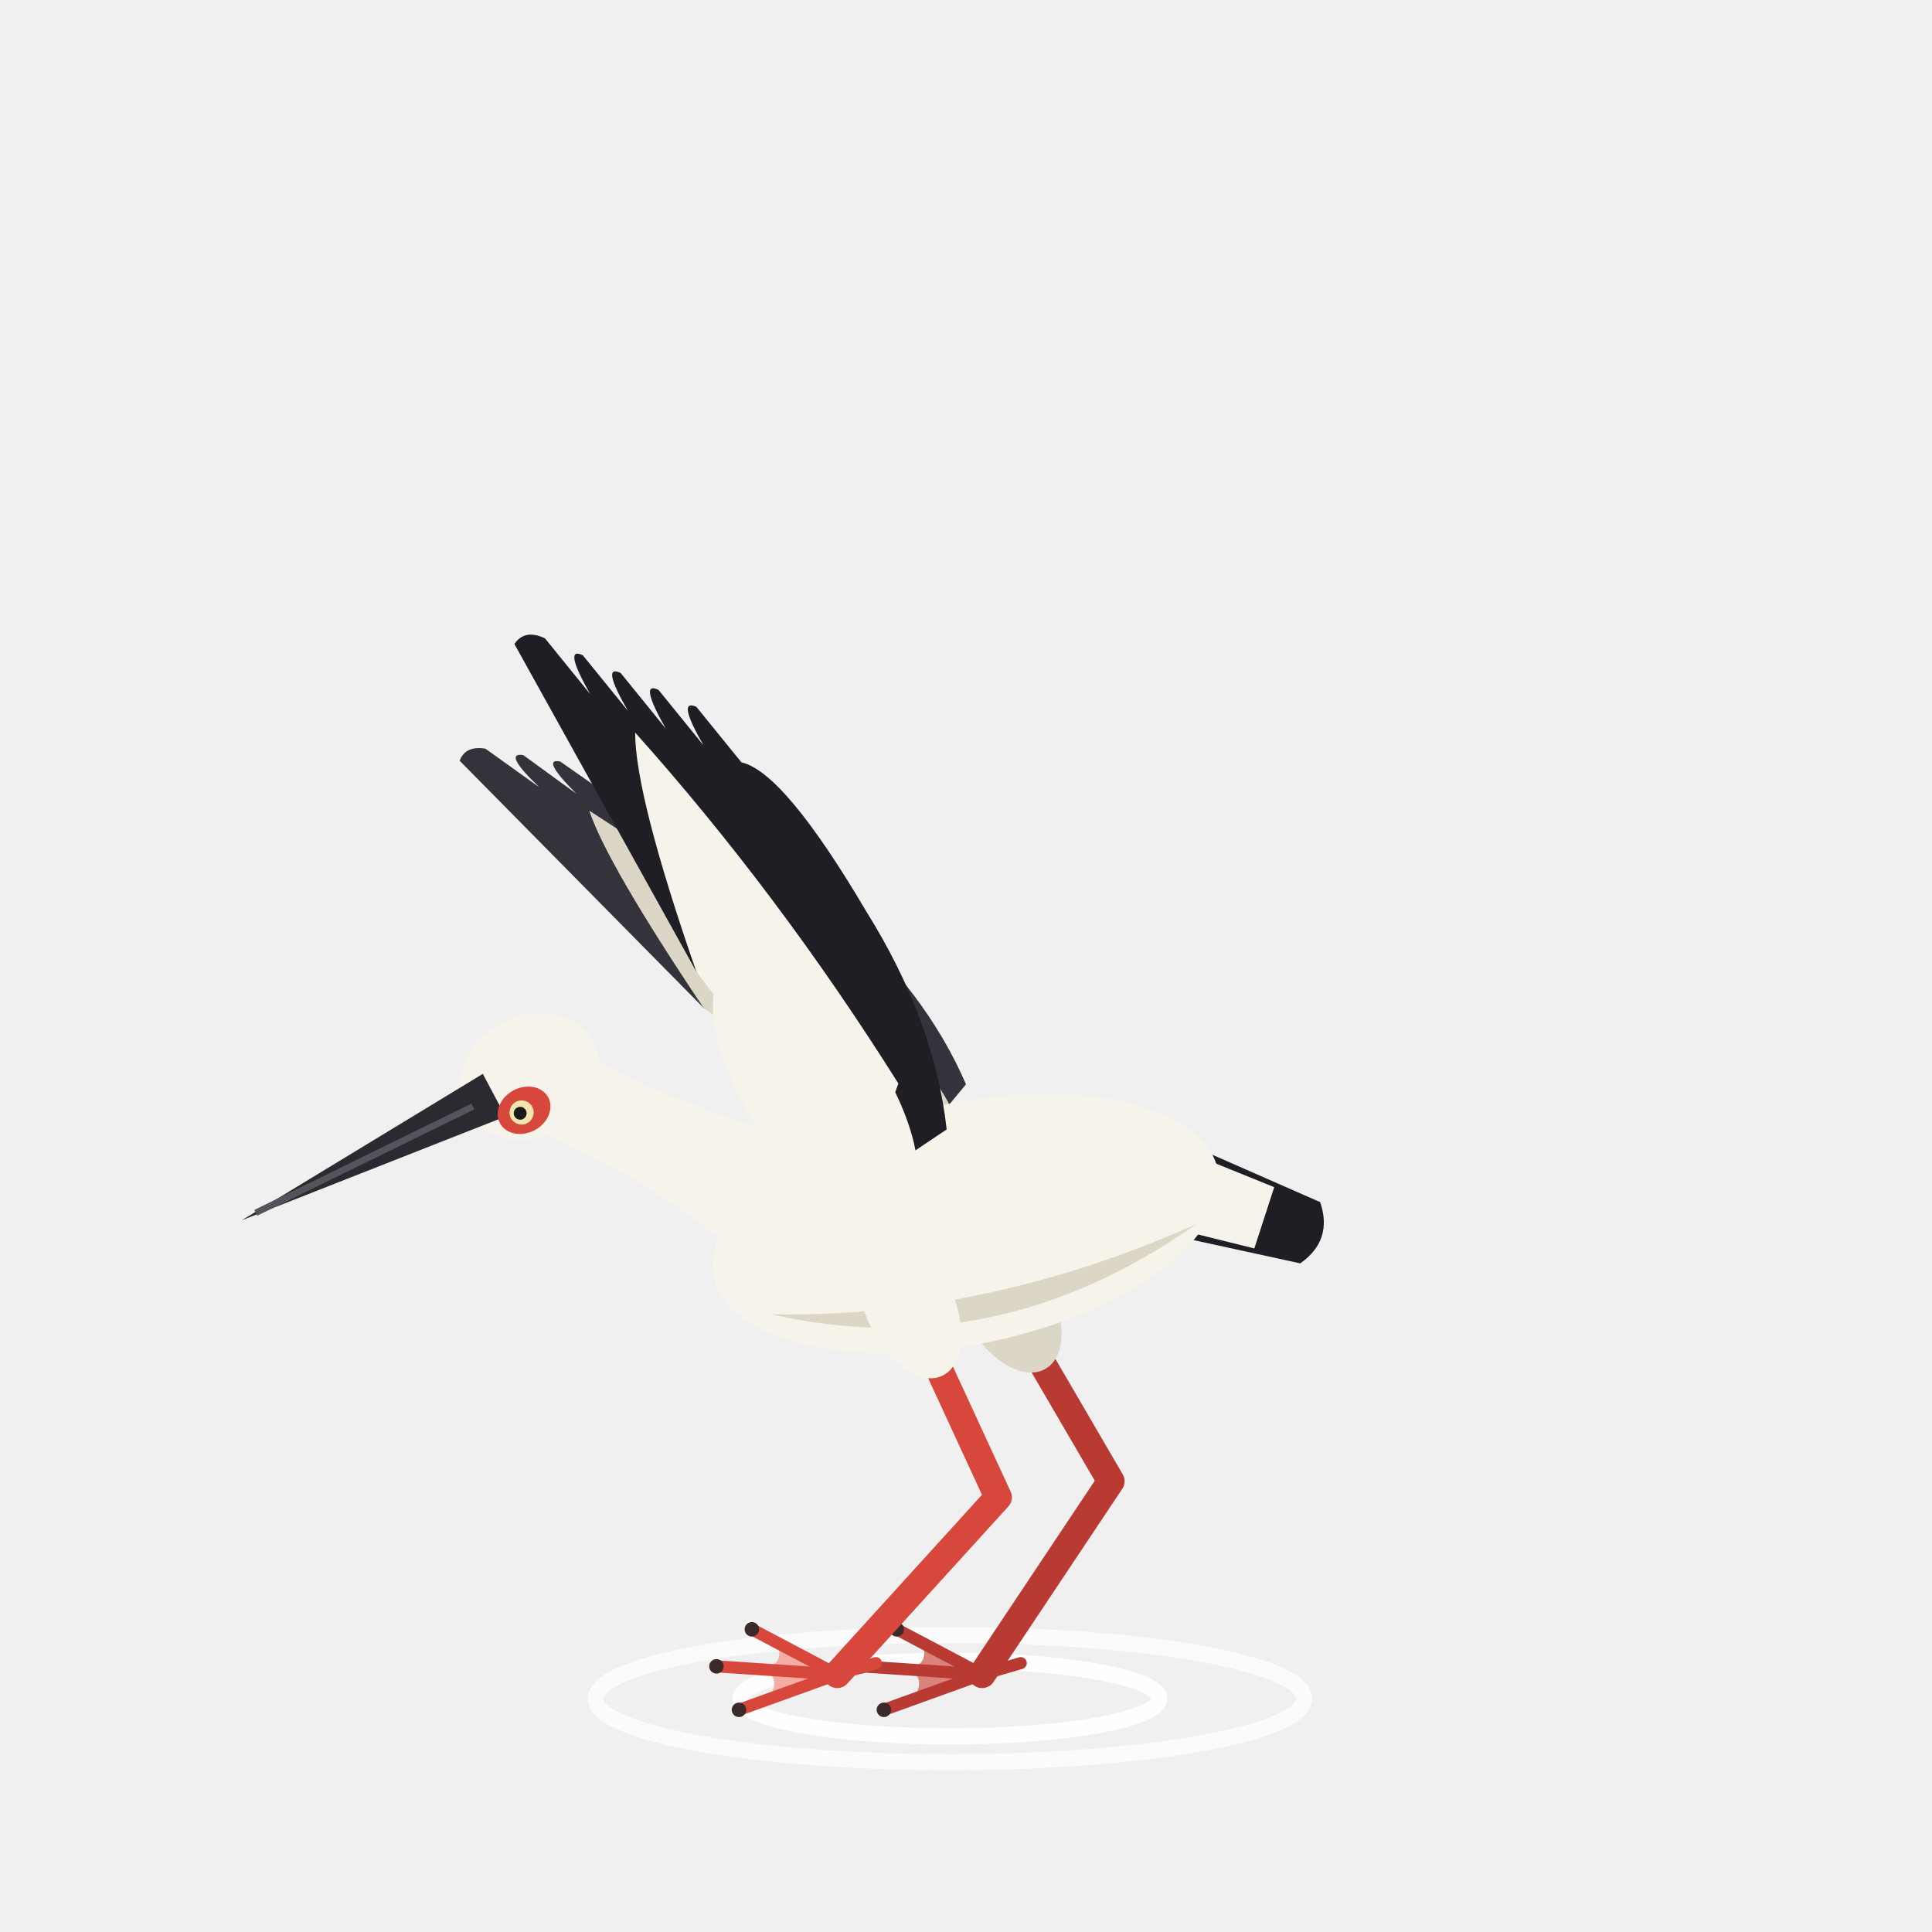
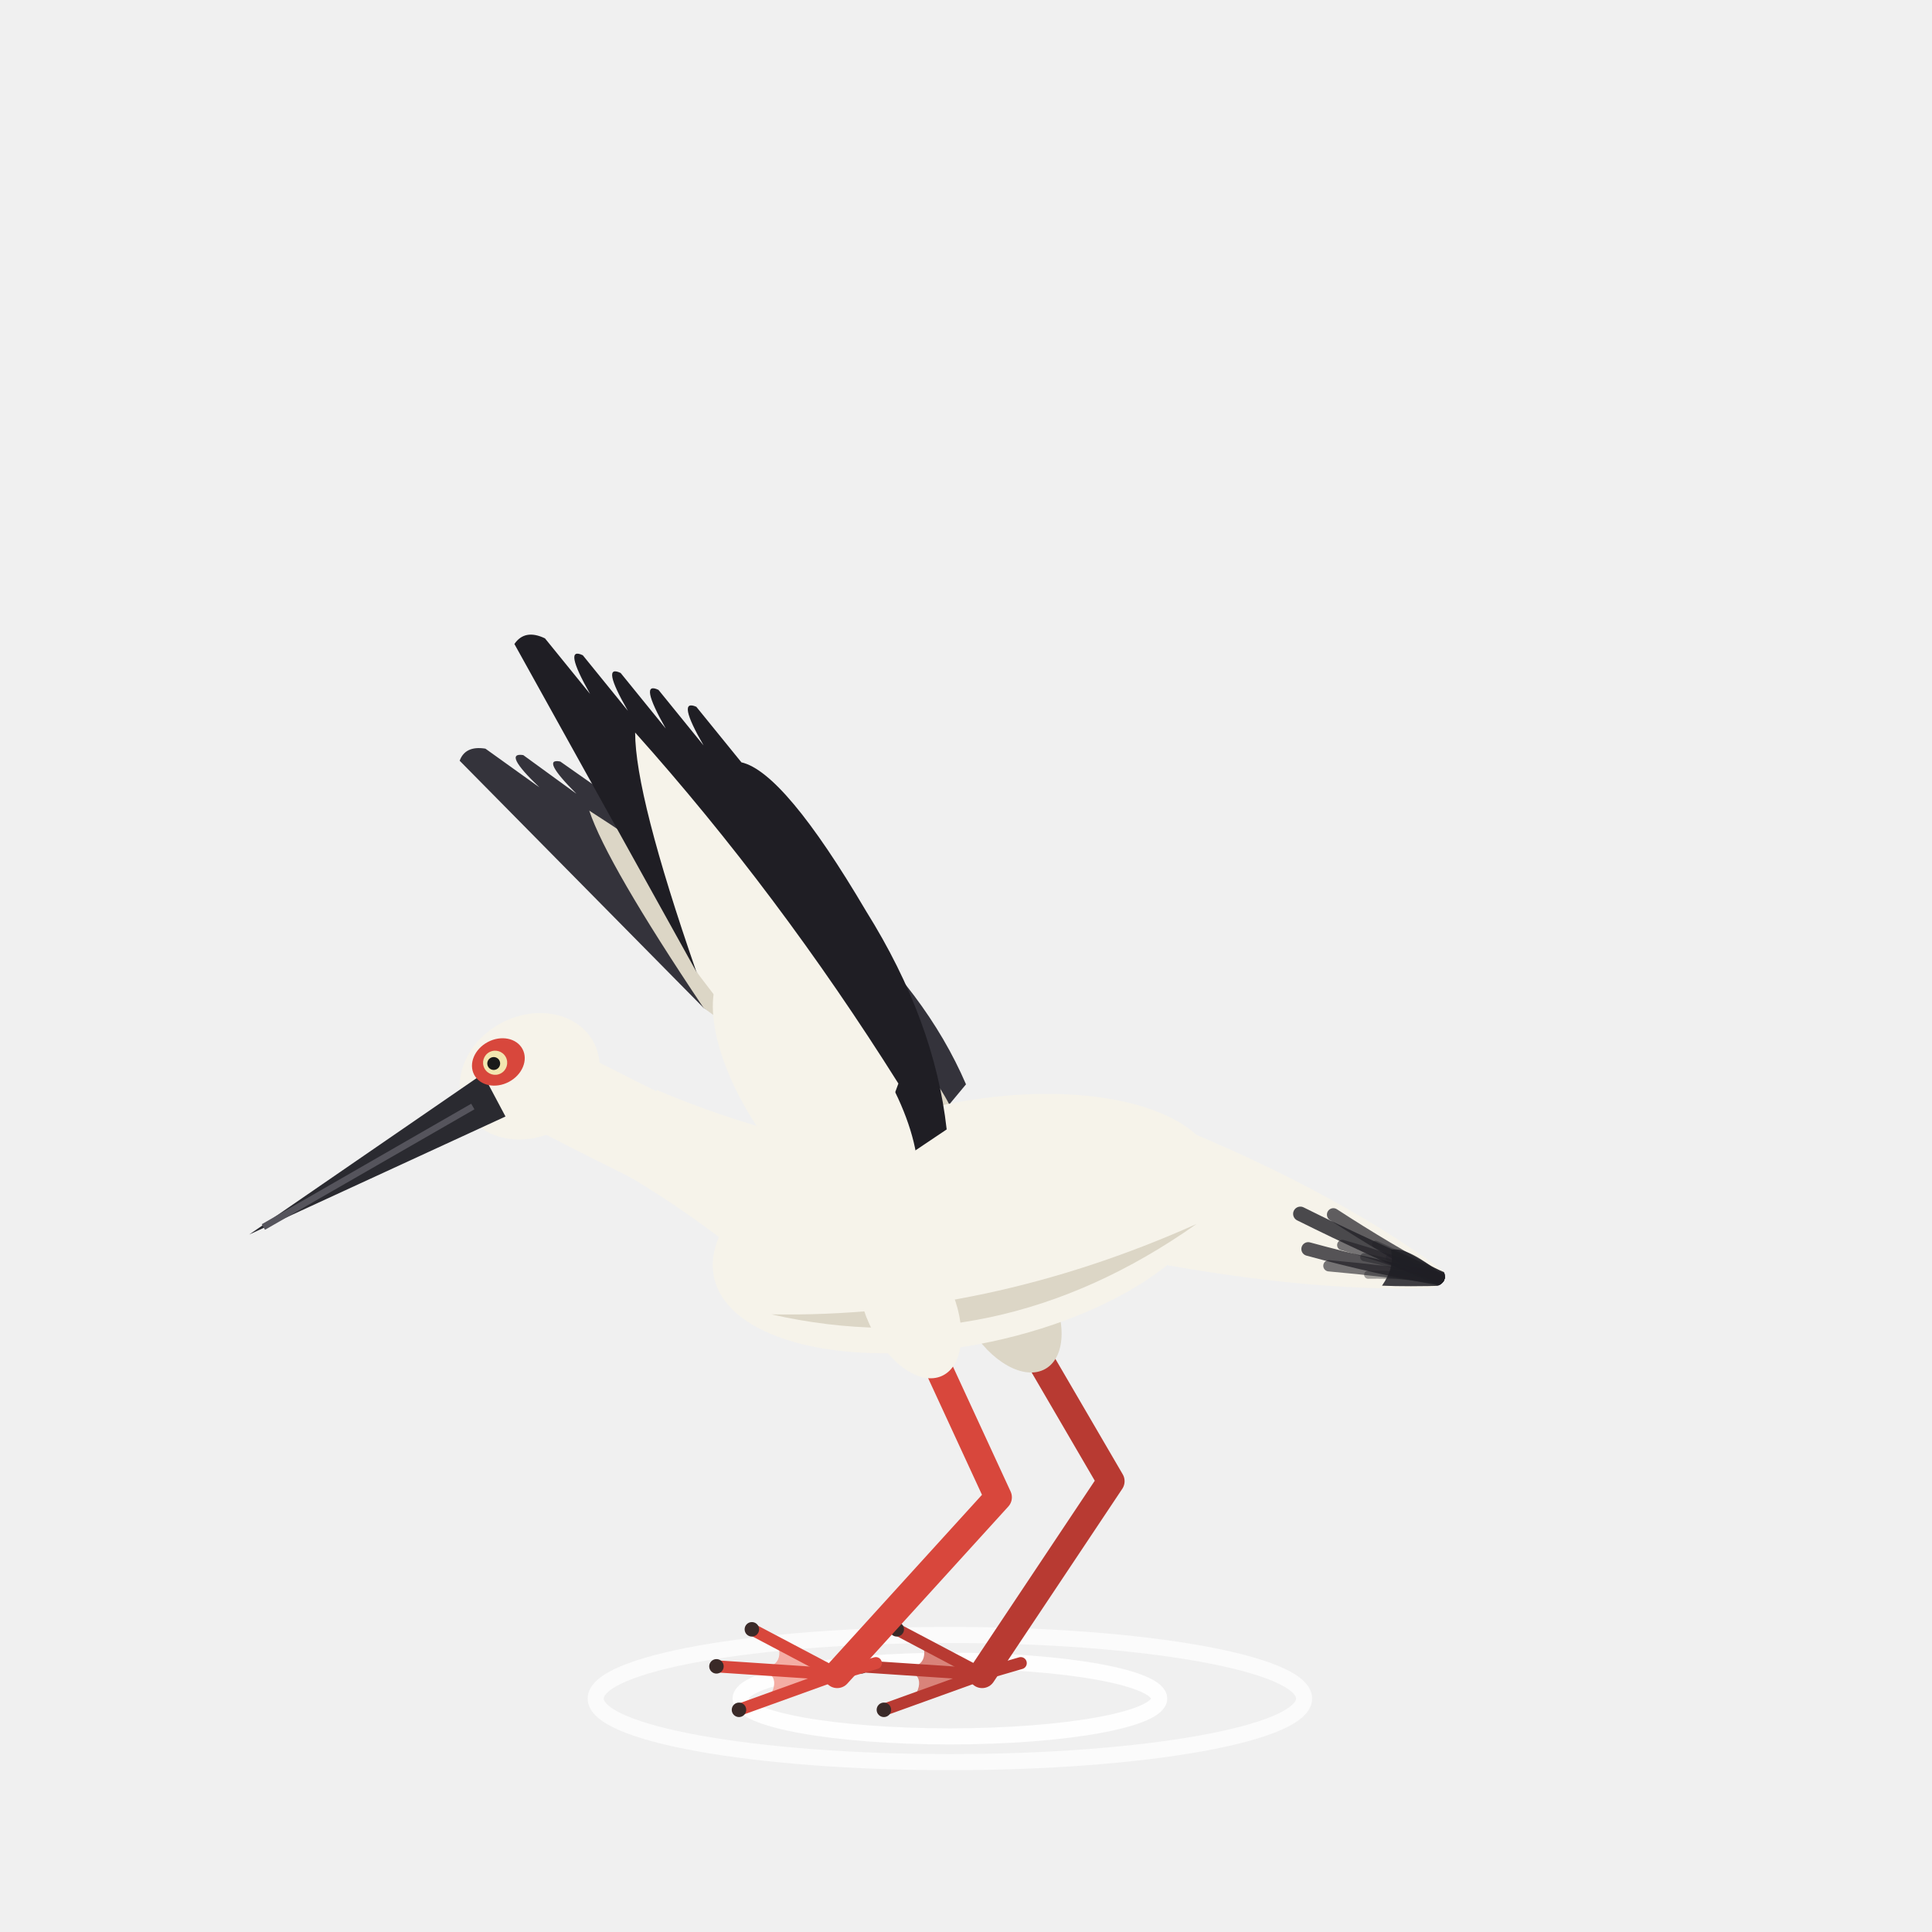
<svg xmlns="http://www.w3.org/2000/svg" width="240" height="240" viewBox="0 -40 240 240">
  <ellipse cx="118" cy="171" rx="44" ry="7.9" fill="none" stroke="#ffffff" stroke-width="2" opacity="0.7" />
  <ellipse cx="118" cy="171" rx="26" ry="4.7" fill="none" stroke="#ffffff" stroke-width="2" opacity="0.9" />
  <path d="M124 120 L138 144 L122 168" stroke="#b83a32" stroke-width="3.4" fill="none" stroke-linecap="round" stroke-linejoin="round" />
  <path d="M122 168 L113.4 171.1 Q115.7 167.6 111.2 167.2 Q115.7 167.6 114.6 164.1 Z" fill="#d9837a" />
  <path d="M122 168 L109.8 172.4" stroke="#b83a32" stroke-width="1.5" stroke-linecap="round" />
  <path d="M122 168 L107 167" stroke="#b83a32" stroke-width="1.5" stroke-linecap="round" />
  <path d="M122 168 L111.4 162.4" stroke="#b83a32" stroke-width="1.5" stroke-linecap="round" />
  <path d="M122 168 L126.8 166.6" stroke="#b83a32" stroke-width="1.5" stroke-linecap="round" />
  <circle cx="109.8" cy="172.4" r=".9" fill="#3a2a28" />
  <circle cx="107" cy="167" r=".9" fill="#3a2a28" />
  <circle cx="111.4" cy="162.4" r=".9" fill="#3a2a28" />
  <ellipse cx="125.2" cy="122" rx="9.3" ry="5.5" transform="rotate(59.7 125.2 122)" fill="#dcd6c6" />
  <path d="M112 120 L124 146 L104 168" stroke="#d8473c" stroke-width="3.4" fill="none" stroke-linecap="round" stroke-linejoin="round" />
  <path d="M104 168 L95.4 171.1 Q97.7 167.6 93.2 167.2 Q97.7 167.6 96.6 164.1 Z" fill="#f4ada4" />
  <path d="M104 168 L91.8 172.4" stroke="#d8473c" stroke-width="1.5" stroke-linecap="round" />
  <path d="M104 168 L89 167" stroke="#d8473c" stroke-width="1.5" stroke-linecap="round" />
  <path d="M104 168 L93.4 162.4" stroke="#d8473c" stroke-width="1.5" stroke-linecap="round" />
  <path d="M104 168 L108.8 166.6" stroke="#d8473c" stroke-width="1.5" stroke-linecap="round" />
  <circle cx="91.8" cy="172.4" r=".9" fill="#3a2a28" />
  <circle cx="89" cy="167" r=".9" fill="#3a2a28" />
  <circle cx="93.4" cy="162.4" r=".9" fill="#3a2a28" />
  <path d="M115.1 100.6 L87.4 85.2 L57.1 54.5 Q57.8 52.6 60.3 53 L67 57.8 Q62.4 53.4 65 53.8 L71.6 58.6 Q67.1 54.1 69.6 54.6 L76.3 59.3 Q71.8 54.9 74.3 55.4 L80.9 60.1 Q76.4 55.7 78.9 56.1 L85.6 60.9 Q90.6 60.7 104 73.4 Q115.1 83.3 120 94.7 Z" fill="#34333b" />
  <path d="M112.5 103.6 L87.4 85.2 Q75.4 67.3 73.2 60.7 Q93.9 74 113.3 91.2 Z" fill="#dcd6c6" />
  <ellipse cx="104.8" cy="94.5" rx="17.8" ry="8.5" transform="rotate(-140 104.8 94.5)" fill="#dcd6c6" />
  <path d="M103.2 102.2 Q91.9 99.8 81.6 95.4 L76.7 105.3 Q86.4 110.9 95.2 118.4 Z" fill="#f6f3ea" />
  <circle cx="99.2" cy="110.3" r="9" fill="#f6f3ea" />
  <path d="M99.19 110.289 Q78.5 100.4 65.8 93.7" stroke="#f6f3ea" stroke-width="11" stroke-linecap="round" fill="none" />
-   <g transform="translate(65.8 93.7) rotate(152)">
+   <g transform="translate(65.8 93.7) rotate(-28) scale(-1 1)">
    <ellipse cx="0" cy="0" rx="9" ry="7.5" fill="#f6f3ea" />
    <path d="M5 -3 L40 1 L5 3 Z" fill="#2a2a30" />
    <path d="M8 0 L38 1" stroke="#55545c" stroke-width=".8" />
    <ellipse cx="2.6" cy="-3.4" rx="3.4" ry="2.8" fill="#d8473c" />
    <circle cx="3" cy="-3.5" r="1.5" fill="#f2e6b0" />
    <circle cx="3.2" cy="-3.5" r=".8" fill="#1a1a1a" />
  </g>
  <g transform="translate(120 112) rotate(-12)">
-     <g transform="rotate(30 26 1)">
-       <path d="M24 -5 L44 -3 Q47 1 44 5 L24 7 Z" fill="#1f1e24" />
-       <path d="M24 -4 L38 -3 L38 5 L24 6 Z" fill="#f6f3ea" />
+     <g transform="rotate(26 24 1)">
+       <defs>
+         <clipPath id="tail">
+           <path d="M20 -8 Q44 -5 61 2 Q62 3.4 60 4.4 Q44 9 20 10 Z" />
+         </clipPath>
+       </defs>
+       <path d="M20 -8 Q44 -5 61 2 Q62 3.4 60 4.4 Q44 9 20 10 Z" fill="#f6f3ea" />
+       <g clip-path="url(#tail)">
+         <path d="M46 -1.5 Q53.5 1.1 61 3" stroke="#1f1e24" stroke-width="1.6" stroke-linecap="round" fill="none" opacity="0.7" />
+         <path d="M52 0.8 Q56.5 1.6 61 3" stroke="#1f1e24" stroke-width="0.9" stroke-linecap="round" fill="none" opacity="0.4" />
+         <path d="M42 -0.6 Q51.5 1.5 61 3" stroke="#1f1e24" stroke-width="1.8" stroke-linecap="round" fill="none" opacity="0.8" />
+         <path d="M54 2 Q57.5 2.2 61 3" stroke="#1f1e24" stroke-width="0.8" stroke-linecap="round" fill="none" opacity="0.35" />
+         <path d="M48 1.9 Q54.5 2.1 61 3" stroke="#1f1e24" stroke-width="1.3" stroke-linecap="round" fill="none" opacity="0.6" />
+         <path d="M51 2.7 Q56 2.5 61 3" stroke="#1f1e24" stroke-width="1" stroke-linecap="round" fill="none" opacity="0.45" />
+         <path d="M44 3.4 Q52.5 3.6 61 3" stroke="#1f1e24" stroke-width="1.7" stroke-linecap="round" fill="none" opacity="0.75" />
+         <path d="M55 3.5 Q58 2.9 61 3" stroke="#1f1e24" stroke-width="0.8" stroke-linecap="round" fill="none" opacity="0.35" />
+         <path d="M47 4.8 Q54 3.7 61 3" stroke="#1f1e24" stroke-width="1.4" stroke-linecap="round" fill="none" opacity="0.6" />
+         <path d="M52 4.7 Q56.5 3.5 61 3" stroke="#1f1e24" stroke-width="1" stroke-linecap="round" fill="none" opacity="0.4" />
+         <path d="M62 3 Q56 0 54 1 Q55 3 54 5.6 Q57 5 62 3.6 Z" fill="#1f1e24" opacity=".85" />
+       </g>
    </g>
    <ellipse cx="0" cy="0" rx="32" ry="15" fill="#f6f3ea" />
    <path d="M-26 6 Q0 18 28 6 Q0 12 -26 6 Z" fill="#dcd6c6" />
  </g>
  <ellipse cx="113" cy="122.2" rx="9.6" ry="5.5" transform="rotate(65.2 113 122.2)" fill="#f6f3ea" />
  <path d="M110.3 105.2 L86.5 80.7 L63.9 40 Q65.2 38.1 67.7 39.3 L73.3 46.2 Q69.9 40.2 72.4 41.4 L78 48.3 Q74.6 42.4 77.1 43.6 L82.7 50.5 Q79.3 44.5 81.8 45.7 L87.4 52.6 Q84 46.7 86.5 47.8 L92.1 54.7 Q97.4 55.9 107.6 73.2 Q116.1 86.8 117.6 100.3 Z" fill="#1f1e24" />
  <path d="M106.9 107.4 L86.5 80.7 Q78.9 58.8 78.9 51 Q96.7 70.9 111.6 94.6 Z" fill="#f6f3ea" />
  <ellipse cx="101.3" cy="95.5" rx="19" ry="8.5" transform="rotate(-124 101.3 95.5)" fill="#f6f3ea" />
</svg>
